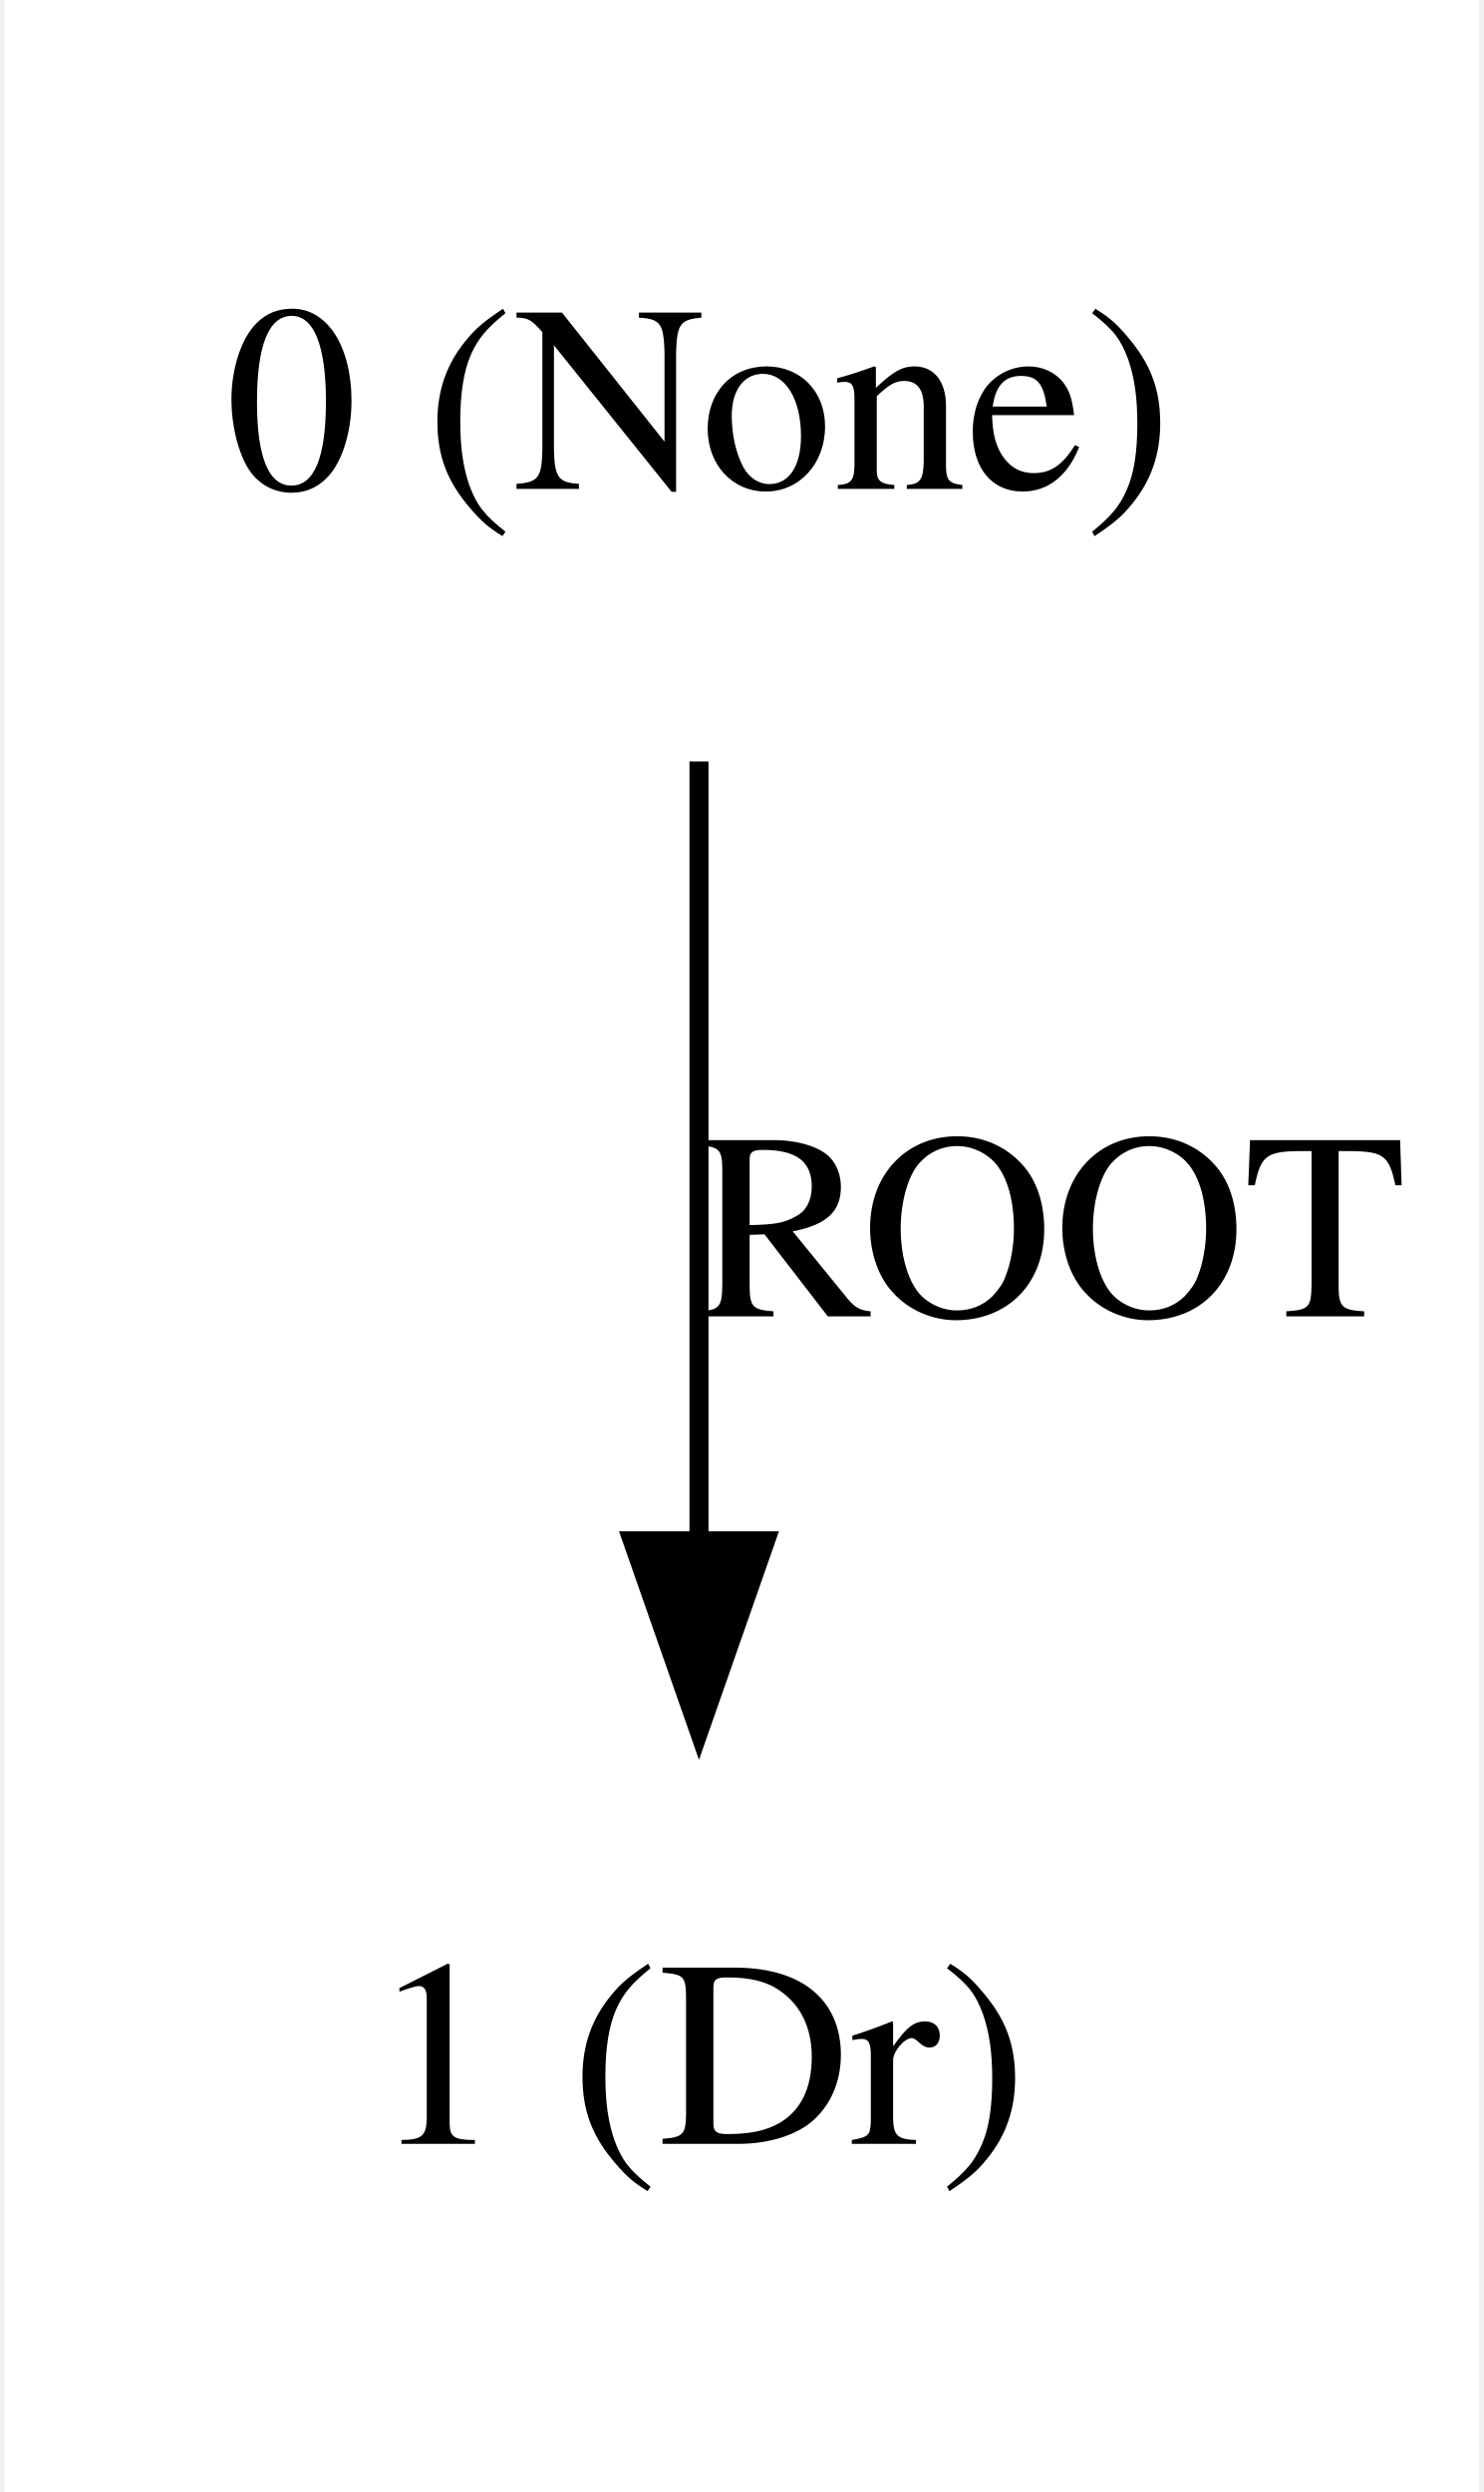
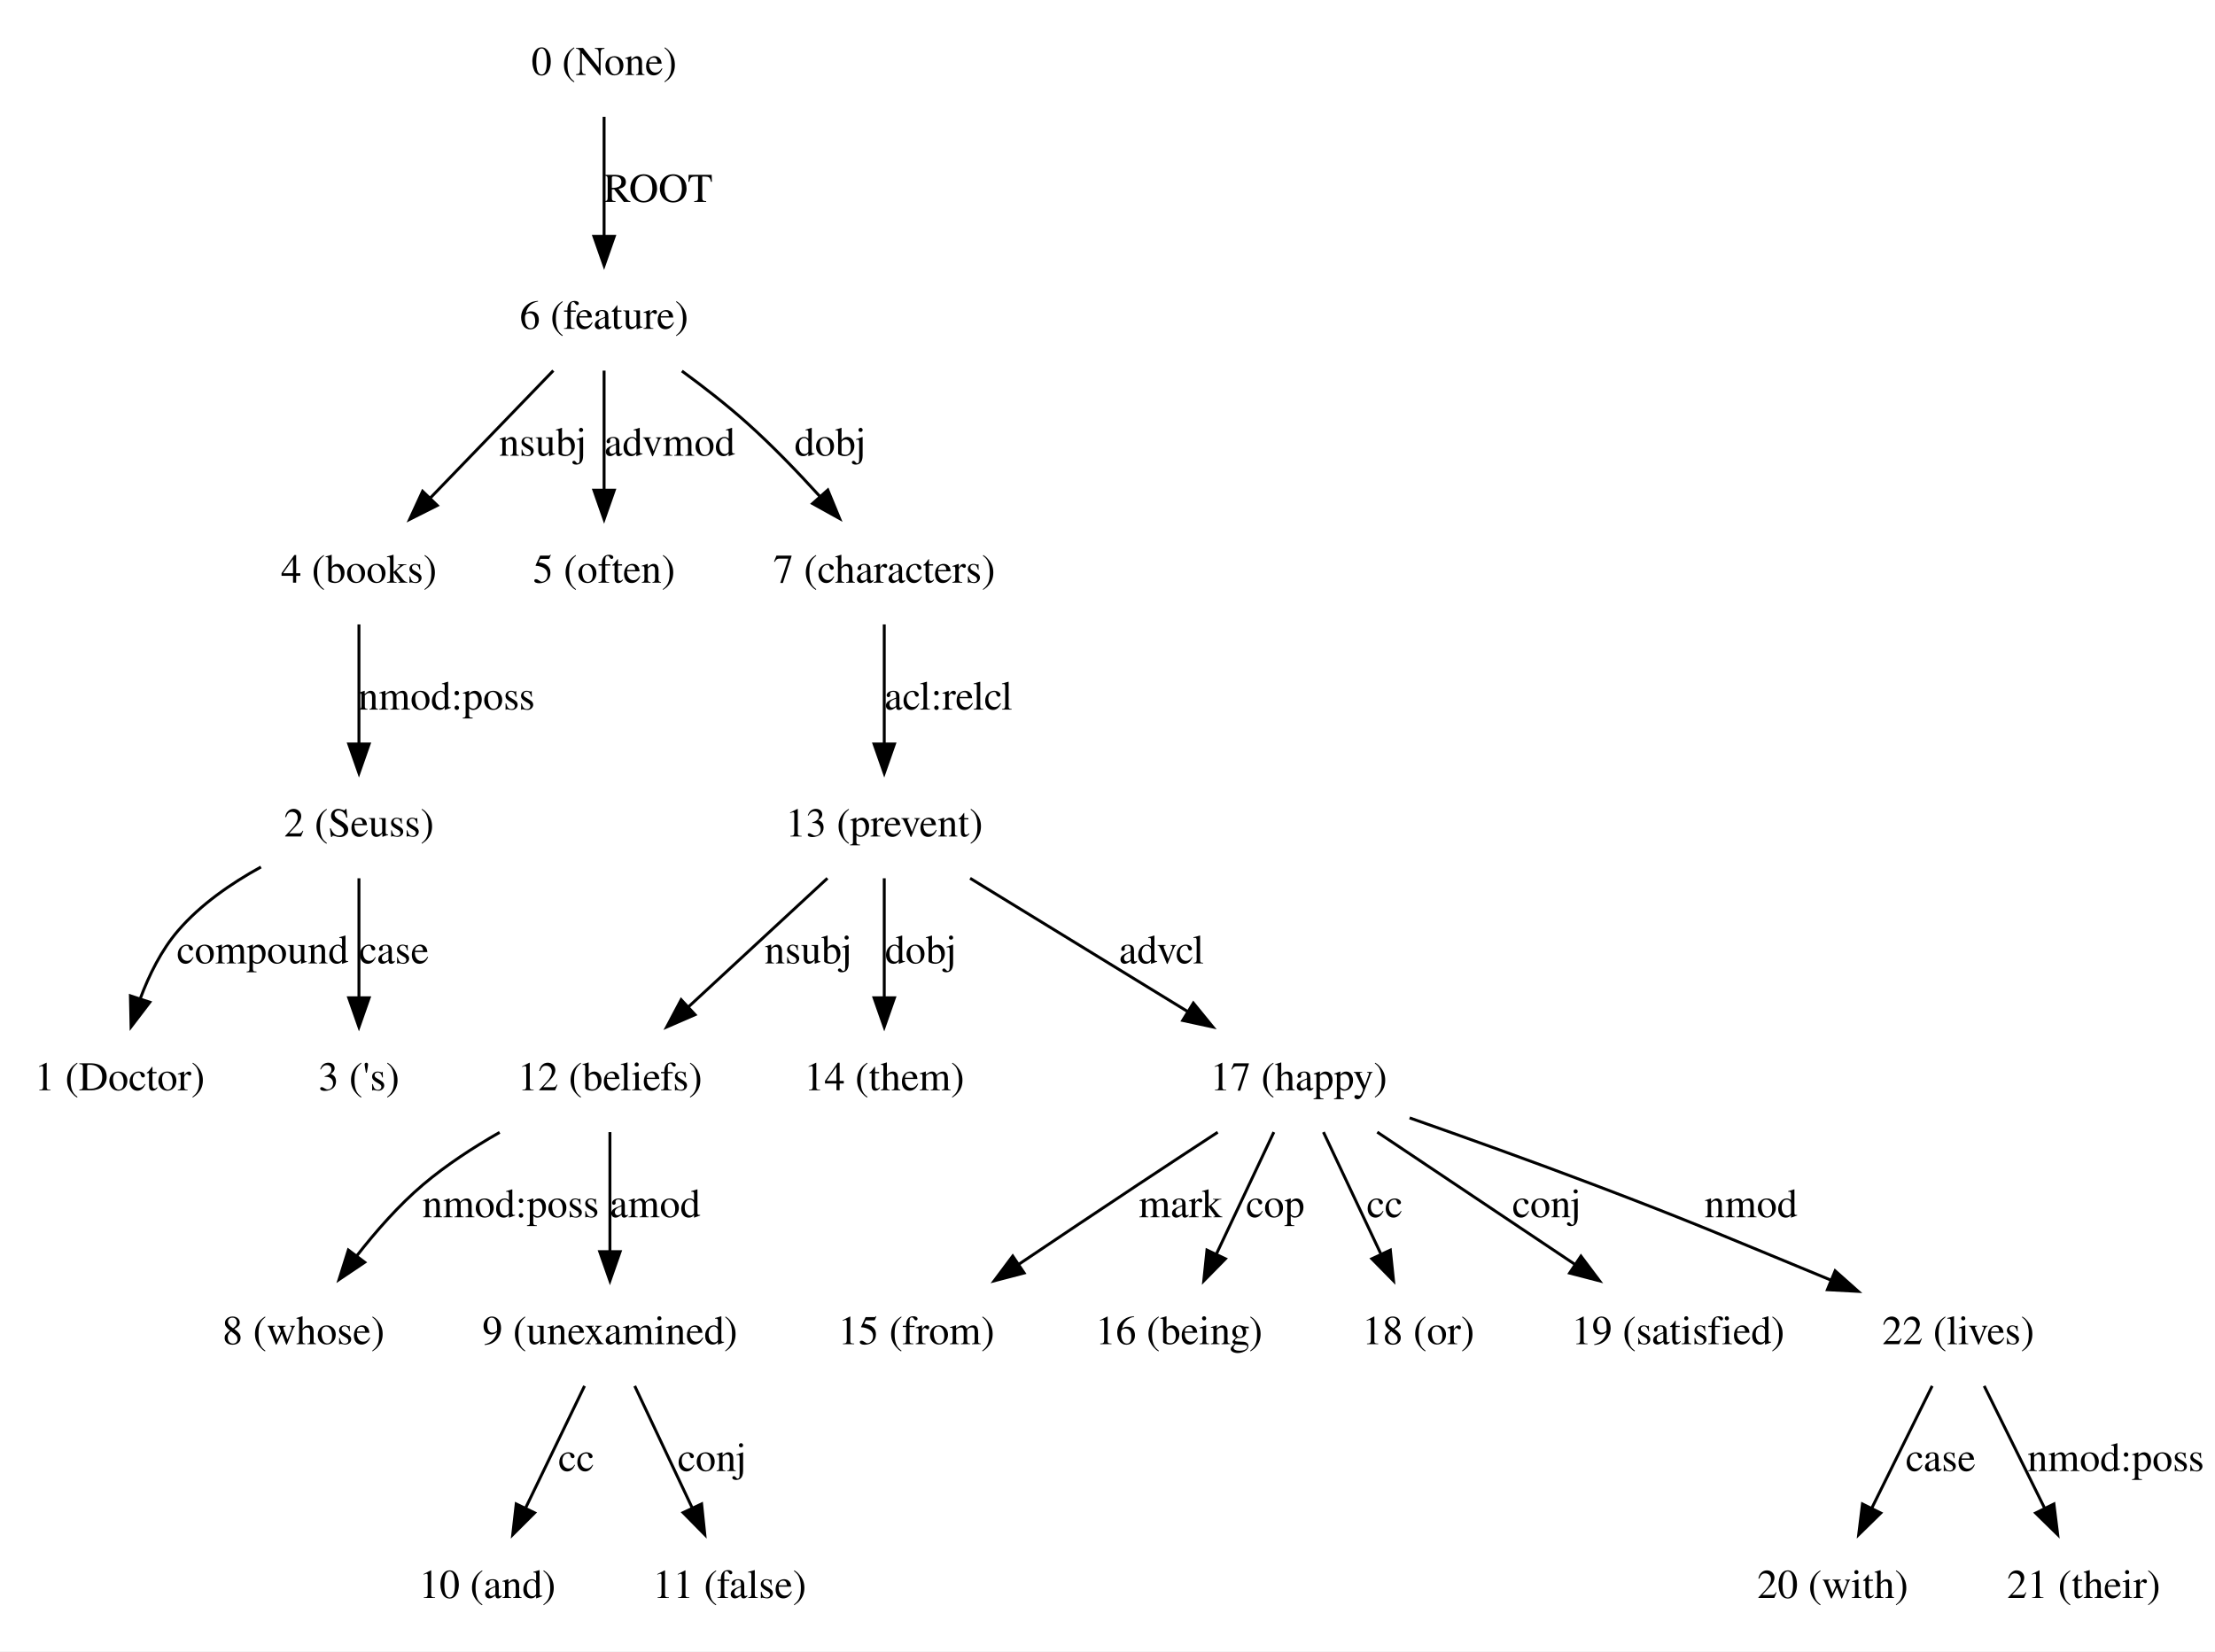
- <svg xmlns="http://www.w3.org/2000/svg" width="78pt" height="131pt" viewBox="0.00 0.00 77.50 131.00">
-   <g id="graph0" class="graph" transform="scale(1 1) rotate(0) translate(4 127)">
-     <polygon fill="#ffffff" stroke="transparent" points="-4,4 -4,-127 73.5,-127 73.5,4 -4,4" />
+ <svg xmlns="http://www.w3.org/2000/svg" width="759pt" height="566pt" viewBox="0.00 0.00 759.00 566.00">
+   <g id="graph0" class="graph" transform="scale(1 1) rotate(0) translate(4 562)">
+     <polygon fill="#ffffff" stroke="transparent" points="-4,4 -4,-562 755,-562 755,4 -4,4" />
    <g id="node1" class="node">
-       <text text-anchor="middle" x="32.5" y="-101.3" font-family="Times,serif" font-size="14.00" fill="#000000">0 (None)</text>
+       <text text-anchor="middle" x="203" y="-536.3" font-family="Times,serif" font-size="14.00" fill="#000000">0 (None)</text>
    </g>
    <g id="node2" class="node">
-       <text text-anchor="middle" x="32.5" y="-14.3" font-family="Times,serif" font-size="14.00" fill="#000000">1 (Dr)</text>
+       <text text-anchor="middle" x="203" y="-449.3" font-family="Times,serif" font-size="14.00" fill="#000000">6 (feature)</text>
    </g>
    <g id="edge1" class="edge">
-       <path fill="none" stroke="#000000" d="M32.5,-86.974C32.5,-75.192 32.5,-59.561 32.5,-46.158" />
-       <polygon fill="#000000" stroke="#000000" points="36,-46.003 32.5,-36.003 29,-46.003 36,-46.003" />
-       <text text-anchor="middle" x="51" y="-57.8" font-family="Times,serif" font-size="14.00" fill="#000000">ROOT</text>
+       <path fill="none" stroke="#000000" d="M203,-521.973C203,-510.192 203,-494.561 203,-481.158" />
+       <polygon fill="#000000" stroke="#000000" points="206.5,-481.003 203,-471.003 199.5,-481.003 206.5,-481.003" />
+       <text text-anchor="middle" x="221.5" y="-492.8" font-family="Times,serif" font-size="14.00" fill="#000000">ROOT</text>
+     </g>
+     <g id="node6" class="node">
+       <text text-anchor="middle" x="119" y="-362.3" font-family="Times,serif" font-size="14.00" fill="#000000">4 (books)</text>
+     </g>
+     <g id="edge5" class="edge">
+       <path fill="none" stroke="#000000" d="M185.595,-434.974C173.431,-422.375 157.018,-405.375 143.53,-391.406" />
+       <polygon fill="#000000" stroke="#000000" points="145.846,-388.766 136.383,-384.003 140.811,-393.628 145.846,-388.766" />
+       <text text-anchor="middle" x="182" y="-405.8" font-family="Times,serif" font-size="14.00" fill="#000000">nsubj</text>
+     </g>
+     <g id="node7" class="node">
+       <text text-anchor="middle" x="203" y="-362.3" font-family="Times,serif" font-size="14.00" fill="#000000">5 (often)</text>
+     </g>
+     <g id="edge6" class="edge">
+       <path fill="none" stroke="#000000" d="M203,-434.974C203,-423.192 203,-407.561 203,-394.158" />
+       <polygon fill="#000000" stroke="#000000" points="206.5,-394.003 203,-384.003 199.5,-394.003 206.5,-394.003" />
+       <text text-anchor="middle" x="225.5" y="-405.8" font-family="Times,serif" font-size="14.00" fill="#000000">advmod</text>
+     </g>
+     <g id="node8" class="node">
+       <text text-anchor="middle" x="299" y="-362.3" font-family="Times,serif" font-size="14.00" fill="#000000">7 (characters)</text>
+     </g>
+     <g id="edge7" class="edge">
+       <path fill="none" stroke="#000000" d="M229.666,-434.84C237.124,-429.384 245.077,-423.194 252,-417 260.568,-409.334 269.283,-400.291 276.843,-391.966" />
+       <polygon fill="#000000" stroke="#000000" points="279.659,-394.067 283.696,-384.272 274.431,-389.411 279.659,-394.067" />
+       <text text-anchor="middle" x="280.5" y="-405.8" font-family="Times,serif" font-size="14.00" fill="#000000">dobj</text>
+     </g>
+     <g id="node3" class="node">
+       <text text-anchor="middle" x="37" y="-188.3" font-family="Times,serif" font-size="14.00" fill="#000000">1 (Doctor)</text>
+     </g>
+     <g id="node4" class="node">
+       <text text-anchor="middle" x="119" y="-275.3" font-family="Times,serif" font-size="14.00" fill="#000000">2 (Seuss)</text>
+     </g>
+     <g id="edge2" class="edge">
+       <path fill="none" stroke="#000000" d="M85.415,-264.841C75.224,-259.244 64.701,-251.973 57,-243 51.276,-236.33 47.078,-227.828 44.05,-219.688" />
+       <polygon fill="#000000" stroke="#000000" points="47.345,-218.503 40.914,-210.084 40.691,-220.676 47.345,-218.503" />
+       <text text-anchor="middle" x="86" y="-231.8" font-family="Times,serif" font-size="14.00" fill="#000000">compound</text>
+     </g>
+     <g id="node5" class="node">
+       <text text-anchor="middle" x="119" y="-188.3" font-family="Times,serif" font-size="14.00" fill="#000000">3 ('s)</text>
+     </g>
+     <g id="edge3" class="edge">
+       <path fill="none" stroke="#000000" d="M119,-260.974C119,-249.192 119,-233.561 119,-220.158" />
+       <polygon fill="#000000" stroke="#000000" points="122.5,-220.003 119,-210.003 115.5,-220.003 122.5,-220.003" />
+       <text text-anchor="middle" x="131" y="-231.8" font-family="Times,serif" font-size="14.00" fill="#000000">case</text>
+     </g>
+     <g id="edge4" class="edge">
+       <path fill="none" stroke="#000000" d="M119,-347.974C119,-336.192 119,-320.561 119,-307.158" />
+       <polygon fill="#000000" stroke="#000000" points="122.5,-307.003 119,-297.003 115.5,-307.003 122.5,-307.003" />
+       <text text-anchor="middle" x="149" y="-318.8" font-family="Times,serif" font-size="14.00" fill="#000000">nmod:poss</text>
+     </g>
+     <g id="node9" class="node">
+       <text text-anchor="middle" x="299" y="-275.3" font-family="Times,serif" font-size="14.00" fill="#000000">13 (prevent)</text>
+     </g>
+     <g id="edge8" class="edge">
+       <path fill="none" stroke="#000000" d="M299,-347.974C299,-336.192 299,-320.561 299,-307.158" />
+       <polygon fill="#000000" stroke="#000000" points="302.5,-307.003 299,-297.003 295.5,-307.003 302.5,-307.003" />
+       <text text-anchor="middle" x="321" y="-318.8" font-family="Times,serif" font-size="14.00" fill="#000000">acl:relcl</text>
+     </g>
+     <g id="node14" class="node">
+       <text text-anchor="middle" x="205" y="-188.3" font-family="Times,serif" font-size="14.00" fill="#000000">12 (beliefs)</text>
+     </g>
+     <g id="edge13" class="edge">
+       <path fill="none" stroke="#000000" d="M279.523,-260.974C265.785,-248.259 247.203,-231.06 232.031,-217.018" />
+       <polygon fill="#000000" stroke="#000000" points="234.168,-214.227 224.452,-210.003 229.414,-219.365 234.168,-214.227" />
+       <text text-anchor="middle" x="273" y="-231.8" font-family="Times,serif" font-size="14.00" fill="#000000">nsubj</text>
+     </g>
+     <g id="node15" class="node">
+       <text text-anchor="middle" x="299" y="-188.3" font-family="Times,serif" font-size="14.00" fill="#000000">14 (them)</text>
+     </g>
+     <g id="edge14" class="edge">
+       <path fill="none" stroke="#000000" d="M299,-260.974C299,-249.192 299,-233.561 299,-220.158" />
+       <polygon fill="#000000" stroke="#000000" points="302.5,-220.003 299,-210.003 295.5,-220.003 302.5,-220.003" />
+       <text text-anchor="middle" x="311.5" y="-231.8" font-family="Times,serif" font-size="14.00" fill="#000000">dobj</text>
+     </g>
+     <g id="node16" class="node">
+       <text text-anchor="middle" x="441" y="-188.3" font-family="Times,serif" font-size="14.00" fill="#000000">17 (happy)</text>
+     </g>
+     <g id="edge15" class="edge">
+       <path fill="none" stroke="#000000" d="M328.423,-260.974C350.033,-247.734 379.577,-229.633 402.977,-215.296" />
+       <polygon fill="#000000" stroke="#000000" points="404.917,-218.212 411.615,-210.003 401.26,-212.243 404.917,-218.212" />
+       <text text-anchor="middle" x="394" y="-231.8" font-family="Times,serif" font-size="14.00" fill="#000000">advcl</text>
+     </g>
+     <g id="node10" class="node">
+       <text text-anchor="middle" x="100" y="-101.3" font-family="Times,serif" font-size="14.00" fill="#000000">8 (whose)</text>
+     </g>
+     <g id="node11" class="node">
+       <text text-anchor="middle" x="205" y="-101.3" font-family="Times,serif" font-size="14.00" fill="#000000">9 (unexamined)</text>
+     </g>
+     <g id="node12" class="node">
+       <text text-anchor="middle" x="163" y="-14.3" font-family="Times,serif" font-size="14.00" fill="#000000">10 (and)</text>
+     </g>
+     <g id="edge9" class="edge">
+       <path fill="none" stroke="#000000" d="M196.298,-86.974C190.497,-74.959 182.764,-58.94 176.21,-45.365" />
+       <polygon fill="#000000" stroke="#000000" points="179.191,-43.487 171.691,-36.003 172.887,-46.531 179.191,-43.487" />
+       <text text-anchor="middle" x="193.5" y="-57.8" font-family="Times,serif" font-size="14.00" fill="#000000">cc</text>
+     </g>
+     <g id="node13" class="node">
+       <text text-anchor="middle" x="246" y="-14.3" font-family="Times,serif" font-size="14.00" fill="#000000">11 (false)</text>
+     </g>
+     <g id="edge10" class="edge">
+       <path fill="none" stroke="#000000" d="M213.495,-86.974C219.157,-74.959 226.706,-58.94 233.104,-45.365" />
+       <polygon fill="#000000" stroke="#000000" points="236.419,-46.541 237.516,-36.003 230.087,-43.557 236.419,-46.541" />
+       <text text-anchor="middle" x="240" y="-57.8" font-family="Times,serif" font-size="14.00" fill="#000000">conj</text>
+     </g>
+     <g id="edge11" class="edge">
+       <path fill="none" stroke="#000000" d="M167.211,-173.891C158.178,-168.732 148.878,-162.676 141,-156 132.68,-148.949 124.834,-140.014 118.277,-131.6" />
+       <polygon fill="#000000" stroke="#000000" points="120.972,-129.36 112.18,-123.449 115.367,-133.553 120.972,-129.36" />
+       <text text-anchor="middle" x="171" y="-144.8" font-family="Times,serif" font-size="14.00" fill="#000000">nmod:poss</text>
+     </g>
+     <g id="edge12" class="edge">
+       <path fill="none" stroke="#000000" d="M205,-173.974C205,-162.192 205,-146.561 205,-133.158" />
+       <polygon fill="#000000" stroke="#000000" points="208.5,-133.003 205,-123.003 201.5,-133.003 208.5,-133.003" />
+       <text text-anchor="middle" x="220.5" y="-144.8" font-family="Times,serif" font-size="14.00" fill="#000000">amod</text>
+     </g>
+     <g id="node17" class="node">
+       <text text-anchor="middle" x="310" y="-101.3" font-family="Times,serif" font-size="14.00" fill="#000000">15 (from)</text>
+     </g>
+     <g id="edge16" class="edge">
+       <path fill="none" stroke="#000000" d="M413.262,-173.932C404.524,-168.218 394.847,-161.863 386,-156 372.656,-147.156 358.043,-137.374 345.228,-128.762" />
+       <polygon fill="#000000" stroke="#000000" points="346.932,-125.69 336.681,-123.013 343.025,-131.498 346.932,-125.69" />
+       <text text-anchor="middle" x="400.5" y="-144.8" font-family="Times,serif" font-size="14.00" fill="#000000">mark</text>
+     </g>
+     <g id="node18" class="node">
+       <text text-anchor="middle" x="400" y="-101.3" font-family="Times,serif" font-size="14.00" fill="#000000">16 (being)</text>
+     </g>
+     <g id="edge17" class="edge">
+       <path fill="none" stroke="#000000" d="M432.505,-173.974C426.842,-161.958 419.294,-145.94 412.896,-132.365" />
+       <polygon fill="#000000" stroke="#000000" points="415.913,-130.557 408.484,-123.003 409.581,-133.541 415.913,-130.557" />
+       <text text-anchor="middle" x="433" y="-144.8" font-family="Times,serif" font-size="14.00" fill="#000000">cop</text>
+     </g>
+     <g id="node19" class="node">
+       <text text-anchor="middle" x="482" y="-101.3" font-family="Times,serif" font-size="14.00" fill="#000000">18 (or)</text>
+     </g>
+     <g id="edge18" class="edge">
+       <path fill="none" stroke="#000000" d="M449.495,-173.974C455.158,-161.958 462.706,-145.94 469.104,-132.365" />
+       <polygon fill="#000000" stroke="#000000" points="472.419,-133.541 473.516,-123.003 466.087,-130.557 472.419,-133.541" />
+       <text text-anchor="middle" x="470.5" y="-144.8" font-family="Times,serif" font-size="14.00" fill="#000000">cc</text>
+     </g>
+     <g id="node20" class="node">
+       <text text-anchor="middle" x="571" y="-101.3" font-family="Times,serif" font-size="14.00" fill="#000000">19 (satisfied)</text>
+     </g>
+     <g id="edge19" class="edge">
+       <path fill="none" stroke="#000000" d="M467.936,-173.974C487.546,-160.85 514.291,-142.951 535.623,-128.676" />
+       <polygon fill="#000000" stroke="#000000" points="537.734,-131.474 544.098,-123.003 533.841,-125.656 537.734,-131.474" />
+       <text text-anchor="middle" x="526" y="-144.8" font-family="Times,serif" font-size="14.00" fill="#000000">conj</text>
+     </g>
+     <g id="node21" class="node">
+       <text text-anchor="middle" x="667" y="-101.3" font-family="Times,serif" font-size="14.00" fill="#000000">22 (lives)</text>
+     </g>
+     <g id="edge20" class="edge">
+       <path fill="none" stroke="#000000" d="M479.022,-178.854C498.007,-172.187 521.287,-163.856 542,-156 576.006,-143.103 586.18,-138.588 623.282,-123.286" />
+       <polygon fill="#000000" stroke="#000000" points="624.836,-126.431 632.75,-119.387 622.171,-119.958 624.836,-126.431" />
+       <text text-anchor="middle" x="596" y="-144.8" font-family="Times,serif" font-size="14.00" fill="#000000">nmod</text>
+     </g>
+     <g id="node22" class="node">
+       <text text-anchor="middle" x="624" y="-14.3" font-family="Times,serif" font-size="14.00" fill="#000000">20 (with)</text>
+     </g>
+     <g id="edge21" class="edge">
+       <path fill="none" stroke="#000000" d="M658.09,-86.974C652.094,-74.842 644.081,-58.629 637.33,-44.97" />
+       <polygon fill="#000000" stroke="#000000" points="640.467,-43.417 632.898,-36.003 634.192,-46.519 640.467,-43.417" />
+       <text text-anchor="middle" x="661" y="-57.8" font-family="Times,serif" font-size="14.00" fill="#000000">case</text>
+     </g>
+     <g id="node23" class="node">
+       <text text-anchor="middle" x="710" y="-14.3" font-family="Times,serif" font-size="14.00" fill="#000000">21 (their)</text>
+     </g>
+     <g id="edge22" class="edge">
+       <path fill="none" stroke="#000000" d="M675.91,-86.974C681.906,-74.842 689.919,-58.629 696.67,-44.97" />
+       <polygon fill="#000000" stroke="#000000" points="699.808,-46.519 701.102,-36.003 693.533,-43.417 699.808,-46.519" />
+       <text text-anchor="middle" x="721" y="-57.8" font-family="Times,serif" font-size="14.00" fill="#000000">nmod:poss</text>
    </g>
  </g>
</svg>
